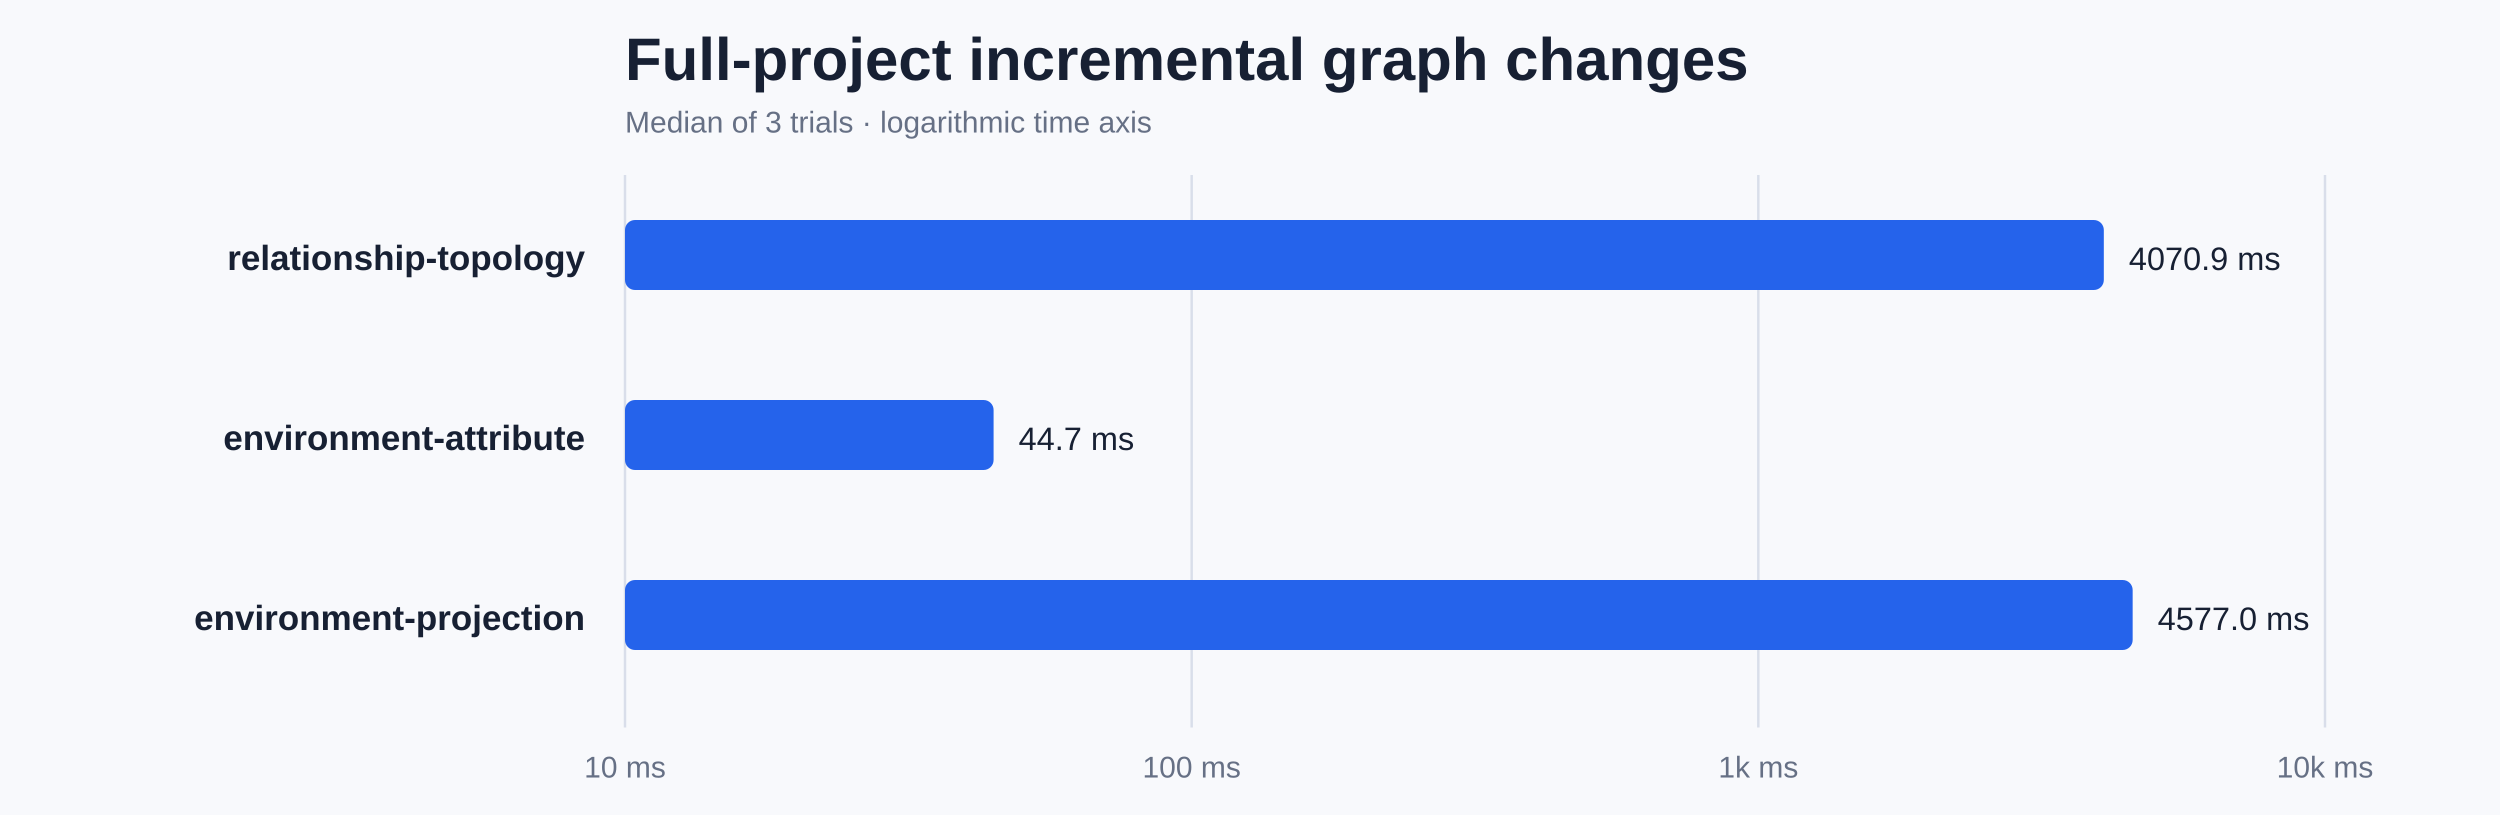
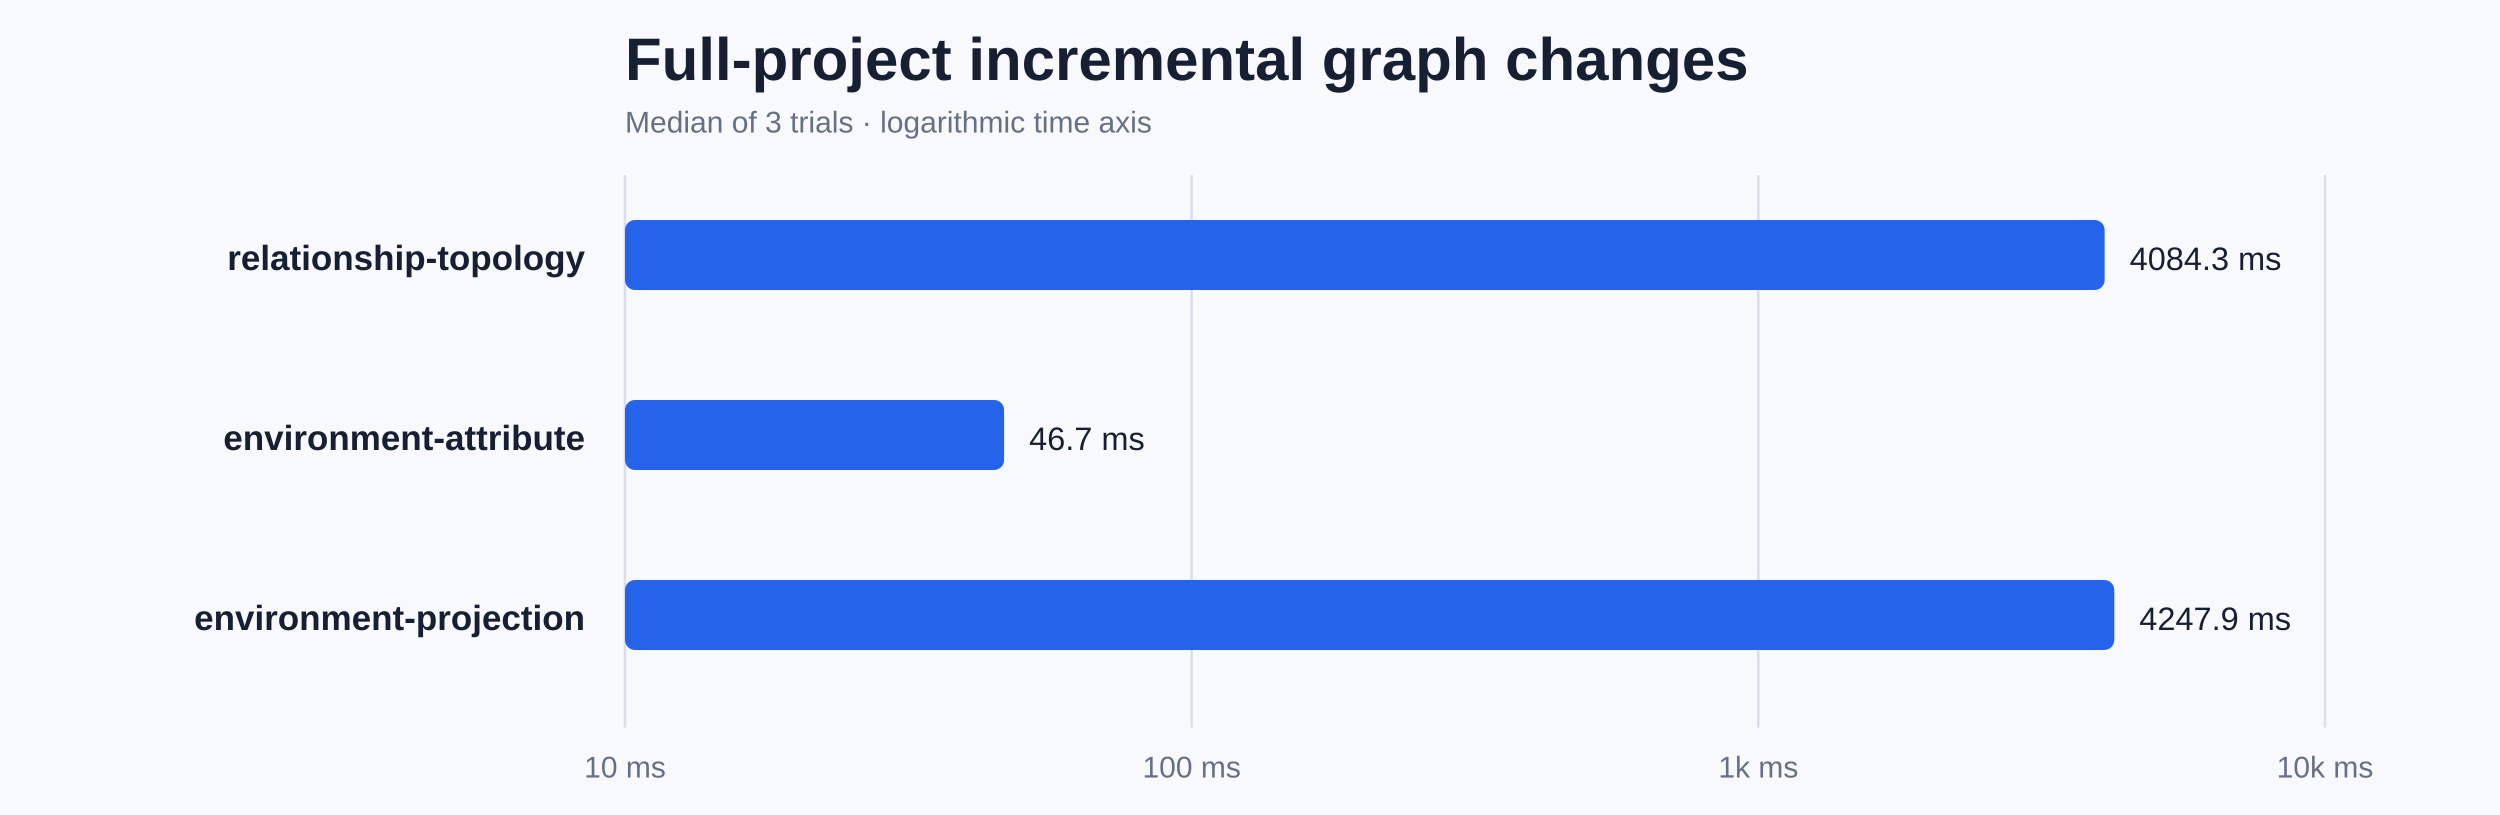
<svg xmlns="http://www.w3.org/2000/svg" width="1000" height="326" viewBox="0 0 1000 326">
  <style>text{font-family:Arial,Helvetica,sans-serif;fill:#172033}.title{font-size:24px;font-weight:700}.subtitle,.tick{font-size:12px;fill:#667085}.label{font-size:14px;font-weight:600}.value{font-size:13px}.grid{stroke:#d9deea;stroke-width:1}</style>
  <rect width="100%" height="100%" fill="#f8f9fc" />
  <text x="250" y="32" class="title">Full-project incremental graph changes</text>
  <text x="250" y="53" class="subtitle">Median of 3 trials · logarithmic time axis</text>
  <line x1="250" y1="70" x2="250" y2="291" class="grid" />
  <text x="250" y="311" text-anchor="middle" class="tick">10 ms</text>
  <line x1="476.667" y1="70" x2="476.667" y2="291" class="grid" />
  <text x="476.667" y="311" text-anchor="middle" class="tick">100 ms</text>
  <line x1="703.333" y1="70" x2="703.333" y2="291" class="grid" />
  <text x="703.333" y="311" text-anchor="middle" class="tick">1k ms</text>
  <line x1="930" y1="70" x2="930" y2="291" class="grid" />
  <text x="930" y="311" text-anchor="middle" class="tick">10k ms</text>
  <text x="234" y="108" text-anchor="end" class="label">relationship-topology</text>
-   <rect x="250" y="88" width="591.53" height="28" rx="4" fill="#2563eb" />
-   <text x="851.53" y="108" class="value">4070.9 ms</text>
+   <rect x="250" y="88" width="591.854" height="28" rx="4" fill="#2563eb" />
+   <text x="851.854" y="108" class="value">4084.3 ms</text>
  <text x="234" y="180" text-anchor="end" class="label">environment-attribute</text>
-   <rect x="250" y="160" width="147.438" height="28" rx="4" fill="#2563eb" />
-   <text x="407.438" y="180" class="value">44.7 ms</text>
+   <rect x="250" y="160" width="151.645" height="28" rx="4" fill="#2563eb" />
+   <text x="411.645" y="180" class="value">46.7 ms</text>
  <text x="234" y="252" text-anchor="end" class="label">environment-projection</text>
-   <rect x="250" y="232" width="603.065" height="28" rx="4" fill="#2563eb" />
-   <text x="863.065" y="252" class="value">4577.0 ms</text>
+   <rect x="250" y="232" width="595.72" height="28" rx="4" fill="#2563eb" />
+   <text x="855.72" y="252" class="value">4247.9 ms</text>
</svg>
